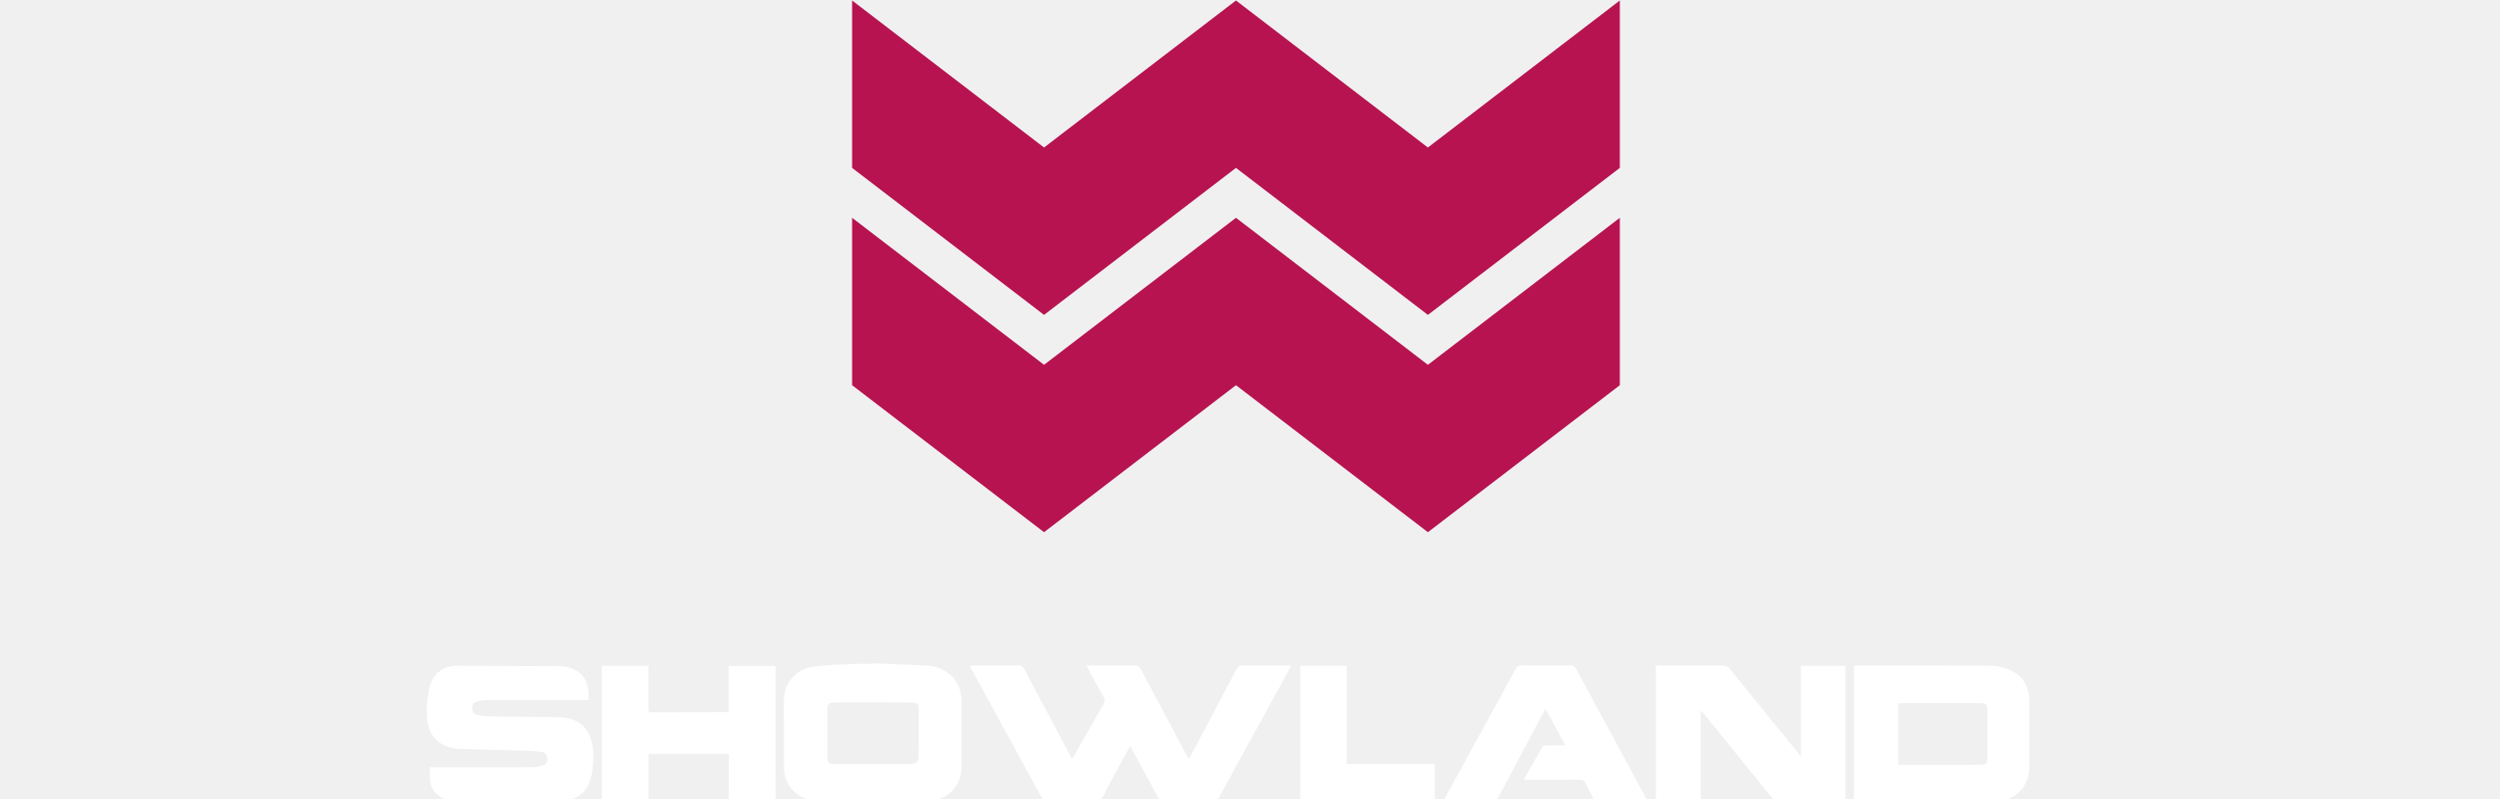
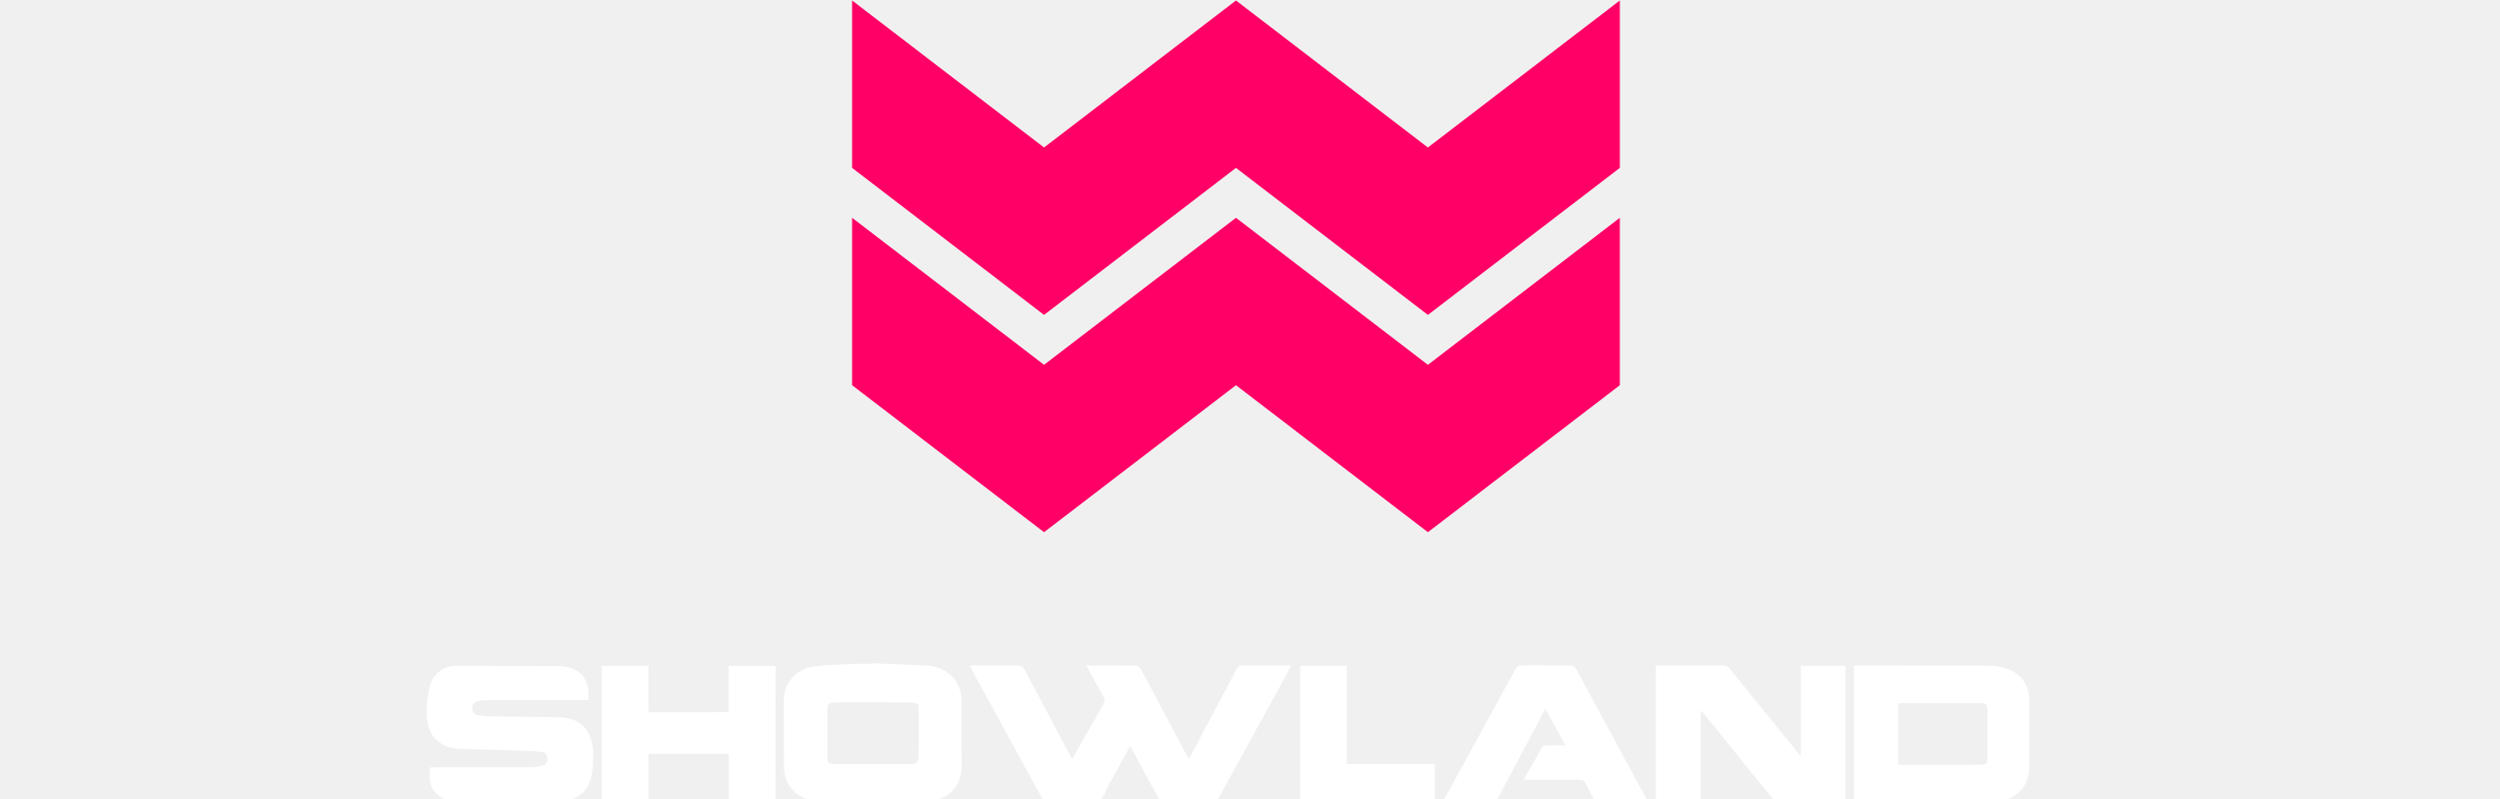
- <svg xmlns="http://www.w3.org/2000/svg" width="567" height="181" viewBox="0 0 566.93 180.756">
-   <g fill="#fff">
-     <path d="M256.382 169.056l-4.837 8.854c-.676 1.226-1.126 2.876-2.176 3.508-1.018.615-2.674.185-4.05.2-2.575.01-5.15.03-7.724-.027-.406-.01-.99-.31-1.177-.646l-16.233-29.695c-.048-.1-.058-.198-.108-.38.31-.025.58-.067.85-.068l10.01-.02c.714-.01 1.09.213 1.427.854l10.18 19.154.684 1.238 3.66-6.408 3.454-6.023c.364-.607.34-1.07.001-1.667l-3.35-6.08c-.167-.307-.307-.628-.512-1.05l11.405.038c.327.005.76.472.95.826l10.294 19.34.555.992.604-1.045 10.164-19.164c.38-.72.79-1.03 1.653-1.015l10.796.024-.563 1.156-15.82 28.813c-.336.613-.706.88-1.432.872a493.15 493.15 0 0 0-10.879.002c-.778.01-1.147-.3-1.495-.94l-5.745-10.58-.583-1.052m119.278-18.27h6.6l8.484-.02c.77-.012 1.254.244 1.73.836l15.474 19.078c.135.166.287.318.6.66v-20.48h10.135v30.68l-1.163.065c-4.604.005-9.2-.012-13.814.02-.764.005-1.25-.238-1.732-.837l-15.323-18.92c-.203-.25-.426-.486-.822-.937v20.607h-10.16v-30.754zm44.935 30.963v-30.854c.214-.037.416-.103.618-.103l30.454.05c1.102.005 2.232.25 3.292.573 3.45 1.05 5.4 3.69 5.43 7.375l-.001 15c-.04 4.283-2.77 7.27-7.08 7.812-1.218.154-2.45.233-3.68.235l-29.033.013zm10.06-8.42H445.688l3.476-.023c1.58-.082 1.72-.264 1.722-1.813v-10.216c0-1.764-.188-1.952-2-1.953-5.723-.004-11.446-.004-17.17.001-.347 0-.695.032-1.053.053v13.952zM198.04 150.293l12.375.54c3.585.22 6.557 2.517 7.38 5.592.23.863.338 1.782.345 2.677l.026 14.248c.055 4.977-3.167 7.846-7.2 8.11-5.74.378-11.503.436-17.258.484-2.925.022-5.864-.158-8.776-.454-3.606-.366-6.272-2.783-6.94-6.044-.122-.598-.127-1.226-.13-1.838l-.026-14.793c-.08-4.48 3.317-7.307 6.532-7.735 3.04-.408 6.127-.478 9.196-.634 1.483-.075 2.972-.014 4.46-.014l.006-.14m.13 8.85c-1.014 0-2.028-.004-3.042 0-1.955.01-3.914-.04-5.865.056-1.344.063-1.565.392-1.566 1.67v10.646c0 1.355.166 1.53 1.536 1.647.252.02.507.013.76.013l15.97-.006c.54-.001 1.13.02 1.6-.19.367-.16.827-.656.832-1l.043-11.625c.002-.664-.268-1.02-.936-1.068-.504-.038-1.007-.125-1.5-.13l-7.823-.006" />
-     <path d="M133.435 158.646h-1.24c-7.287 0-14.574-.008-21.862.015-.71.002-1.44.114-2.13.297-.753.198-1.082.803-1.08 1.57.001.79.394 1.344 1.154 1.5.8.168 1.644.287 2.47.302l15.97.21c4.874.086 7.605 2.8 7.85 7.946a21.94 21.94 0 0 1-.406 5.383c-.684 3.332-2.83 5.193-6.18 5.638-1.144.152-2.307.23-3.46.233-6.743.02-13.488.066-20.23-.022-2.183-.028-4.343-.58-5.795-2.427-1.225-1.56-1.043-3.445-.93-5.4h1.333l21.97-.016c.743-.003 1.502-.182 2.224-.38.796-.223 1.118-.822 1.088-1.66s-.496-1.308-1.24-1.403c-1.25-.162-2.515-.26-3.775-.3l-14.667-.396c-4.7-.178-7.51-2.897-7.697-7.668-.083-2.137.15-4.354.67-6.428.74-2.962 3.09-4.755 6.127-4.785l23.487.096c3.894.18 6.96 2.5 6.353 7.697m32 12.187H147.1v10.854h-10.6v-30.812h10.59l-.001 9.663c-.001.457-.02.88.642.877l17.297-.035c.064 0 .127-.06.267-.133v-10.36h10.642v30.776h-10.6v-10.83zm180.22 5.89l4.218-7.43c.133-.227.588-.36.898-.37l4.34-.018-4.494-8.283-.634 1.125-10.068 18.967c-.317.602-.67.957-1.394.954l-11.063-.008c.11-.265.193-.527.323-.767l16.056-29.3c.35-.637.75-.83 1.45-.82l10.88.004c.646-.004 1.047.142 1.378.757l15.894 29.388c.116.216.216.44.404.83h-3.445c-2.538 0-5.077-.02-7.615.014-.623.01-1-.17-1.27-.743l-1.842-3.563c-.275-.574-.64-.75-1.263-.747l-12.75.013m-20.174 4.99h-30.508v-30.866h10.522v22.284h19.986z" />
+ <svg xmlns="http://www.w3.org/2000/svg" version="1.1" id="Capa_1" x="0px" y="0px" width="567px" height="181px" viewBox="0 0 567 181" enable-background="new 0 0 567 181" xml:space="preserve">
+   <g>
+     <path fill="#FFFFFF" d="M256.413,169.188l-4.837,8.855c-0.677,1.227-1.127,2.876-2.177,3.508c-1.018,0.615-2.674,0.186-4.051,0.201   c-2.575,0.01-5.15,0.029-7.725-0.027c-0.406-0.01-0.99-0.311-1.177-0.646l-16.235-29.699c-0.048-0.1-0.058-0.197-0.108-0.379   c0.311-0.025,0.58-0.067,0.851-0.068l10.011-0.02c0.715-0.011,1.091,0.213,1.428,0.854l10.181,19.156l0.685,1.238l3.66-6.408   l3.455-6.024c0.363-0.606,0.34-1.07,0.001-1.667l-3.351-6.081c-0.167-0.308-0.308-0.628-0.513-1.05l11.407,0.037   c0.326,0.006,0.76,0.473,0.95,0.826l10.295,19.343l0.555,0.992l0.604-1.045l10.165-19.167c0.38-0.72,0.79-1.029,1.653-1.015   l10.797,0.024l-0.563,1.156l-15.822,28.816c-0.336,0.613-0.706,0.88-1.432,0.872c-3.627-0.04-7.254-0.039-10.881,0.002   c-0.778,0.01-1.147-0.3-1.495-0.94l-5.746-10.581l-0.583-1.052 M375.709,150.926h6.601l8.485-0.02   c0.77-0.012,1.254,0.244,1.73,0.836l15.476,19.08c0.135,0.166,0.287,0.318,0.6,0.66V151h10.137v30.684l-1.163,0.065   c-4.604,0.005-9.201-0.012-13.815,0.021c-0.765,0.005-1.251-0.238-1.732-0.838l-15.325-18.922c-0.203-0.25-0.426-0.486-0.822-0.938   v20.609h-10.161v-30.758L375.709,150.926z M420.65,181.893v-30.857c0.214-0.037,0.416-0.103,0.618-0.103l30.458,0.05   c1.102,0.005,2.232,0.25,3.292,0.573c3.45,1.05,5.4,3.69,5.431,7.376l-0.001,15.002c-0.04,4.283-2.771,7.271-7.081,7.813   c-1.218,0.154-2.45,0.233-3.68,0.235l-29.037,0.013V181.893z M430.711,173.473h15.031l3.477-0.023   c1.58-0.082,1.721-0.264,1.723-1.813v-10.218c0-1.765-0.188-1.952-2-1.954c-5.725-0.004-11.448-0.004-17.173,0.002   c-0.347,0-0.695,0.031-1.053,0.053v13.953H430.711z M198.065,150.422l12.376,0.541c3.586,0.22,6.559,2.518,7.381,5.592   c0.23,0.863,0.339,1.783,0.346,2.678l0.025,14.25c0.056,4.978-3.167,7.847-7.2,8.111c-5.741,0.377-11.505,0.436-17.261,0.483   c-2.925,0.022-5.864-0.157-8.776-0.454c-3.606-0.365-6.273-2.783-6.941-6.045c-0.122-0.598-0.127-1.226-0.13-1.838l-0.026-14.795   c-0.08-4.48,3.317-7.308,6.533-7.736c3.04-0.408,6.128-0.478,9.197-0.634c1.483-0.075,2.972-0.014,4.46-0.014l0.007-0.14    M198.185,159.272c-1.015,0-2.028-0.004-3.043,0c-1.955,0.01-3.914-0.04-5.865,0.056c-1.345,0.063-1.565,0.393-1.566,1.67v10.648   c0,1.354,0.166,1.529,1.536,1.646c0.252,0.021,0.507,0.014,0.76,0.014l15.973-0.006c0.54-0.002,1.13,0.02,1.6-0.19   c0.367-0.16,0.827-0.656,0.832-1.001l0.043-11.626c0.002-0.664-0.268-1.021-0.936-1.067c-0.504-0.039-1.008-0.125-1.5-0.131   l-7.824-0.006" />
+     <path fill="#FFFFFF" d="M133.451,158.776h-1.24c-7.288,0-14.575-0.008-21.864,0.015c-0.71,0.002-1.44,0.114-2.131,0.297   c-0.753,0.199-1.082,0.804-1.08,1.57c0.001,0.791,0.395,1.345,1.154,1.5c0.8,0.168,1.645,0.287,2.471,0.303l15.972,0.21   c4.875,0.086,7.605,2.8,7.851,7.947c0.087,1.804-0.049,3.612-0.405,5.384c-0.685,3.332-2.831,5.193-6.182,5.639   c-1.144,0.152-2.307,0.229-3.46,0.232c-6.744,0.021-13.489,0.066-20.232-0.021c-2.184-0.028-4.344-0.58-5.796-2.428   c-1.225-1.561-1.043-3.445-0.93-5.4h1.333l21.973-0.016c0.743-0.004,1.502-0.183,2.225-0.381c0.796-0.223,1.118-0.822,1.088-1.66   s-0.496-1.309-1.24-1.402c-1.25-0.162-2.516-0.261-3.775-0.301l-14.669-0.396c-4.7-0.178-7.511-2.896-7.698-7.668   c-0.083-2.138,0.15-4.355,0.67-6.43c0.74-2.962,3.091-4.755,6.128-4.785l23.49,0.096c3.895,0.181,6.961,2.5,6.354,7.698    M165.459,170.967h-18.341v10.855h-10.602v-30.816h10.592l-0.002,9.665c-0.001,0.457-0.02,0.88,0.643,0.877l17.299-0.035   c0.064,0,0.127-0.06,0.268-0.133v-10.361h10.643v30.78h-10.601v-10.832H165.459z M345.701,176.857l4.219-7.431   c0.133-0.228,0.588-0.36,0.897-0.37l4.341-0.018l-4.494-8.284l-0.635,1.125l-10.068,18.97c-0.317,0.602-0.671,0.957-1.395,0.953   l-11.064-0.008c0.11-0.265,0.193-0.527,0.323-0.767l16.058-29.304c0.351-0.637,0.75-0.83,1.45-0.82l10.882,0.004   c0.646-0.004,1.047,0.143,1.378,0.758l15.896,29.391c0.116,0.217,0.217,0.44,0.404,0.83h-3.445c-2.538,0-5.078-0.02-7.616,0.015   c-0.623,0.01-1-0.17-1.27-0.743l-1.843-3.563c-0.274-0.574-0.64-0.75-1.263-0.747l-12.752,0.014 M325.528,181.852h-30.511v-30.87   h10.522v22.286h19.988V181.852z" />
  </g>
-   <path d="M0-172.75h566.93v566.93H0z" fill="none" />
-   <path d="M367.48 87.24l-43.542 33.338-43.542-33.338-43.543 33.338L193.31 87.24v-37.96l43.543 33.337 43.543-33.337 43.542 33.337 43.542-33.337zm0-49.282l-43.542 33.338-43.542-33.338-43.543 33.338L193.31 37.96V0l43.543 33.337L280.395 0l43.542 33.337L367.48 0z" fill="#B71351" />
+   <path fill="none" d="M0-172.661h567v567H0V-172.661z" />
+   <path fill="#FF0066" d="M367.526,87.362l-43.548,33.341l-43.547-33.341l-43.549,33.341l-43.548-33.341V49.397l43.548,33.341  l43.549-33.341l43.547,33.341l43.547-33.341L367.526,87.362z M367.526,38.074l-43.548,33.342l-43.547-33.342l-43.549,33.342  l-43.548-33.34V0.111l43.548,33.341L280.43,0.111l43.547,33.341l43.549-33.341V38.074z" />
</svg>
